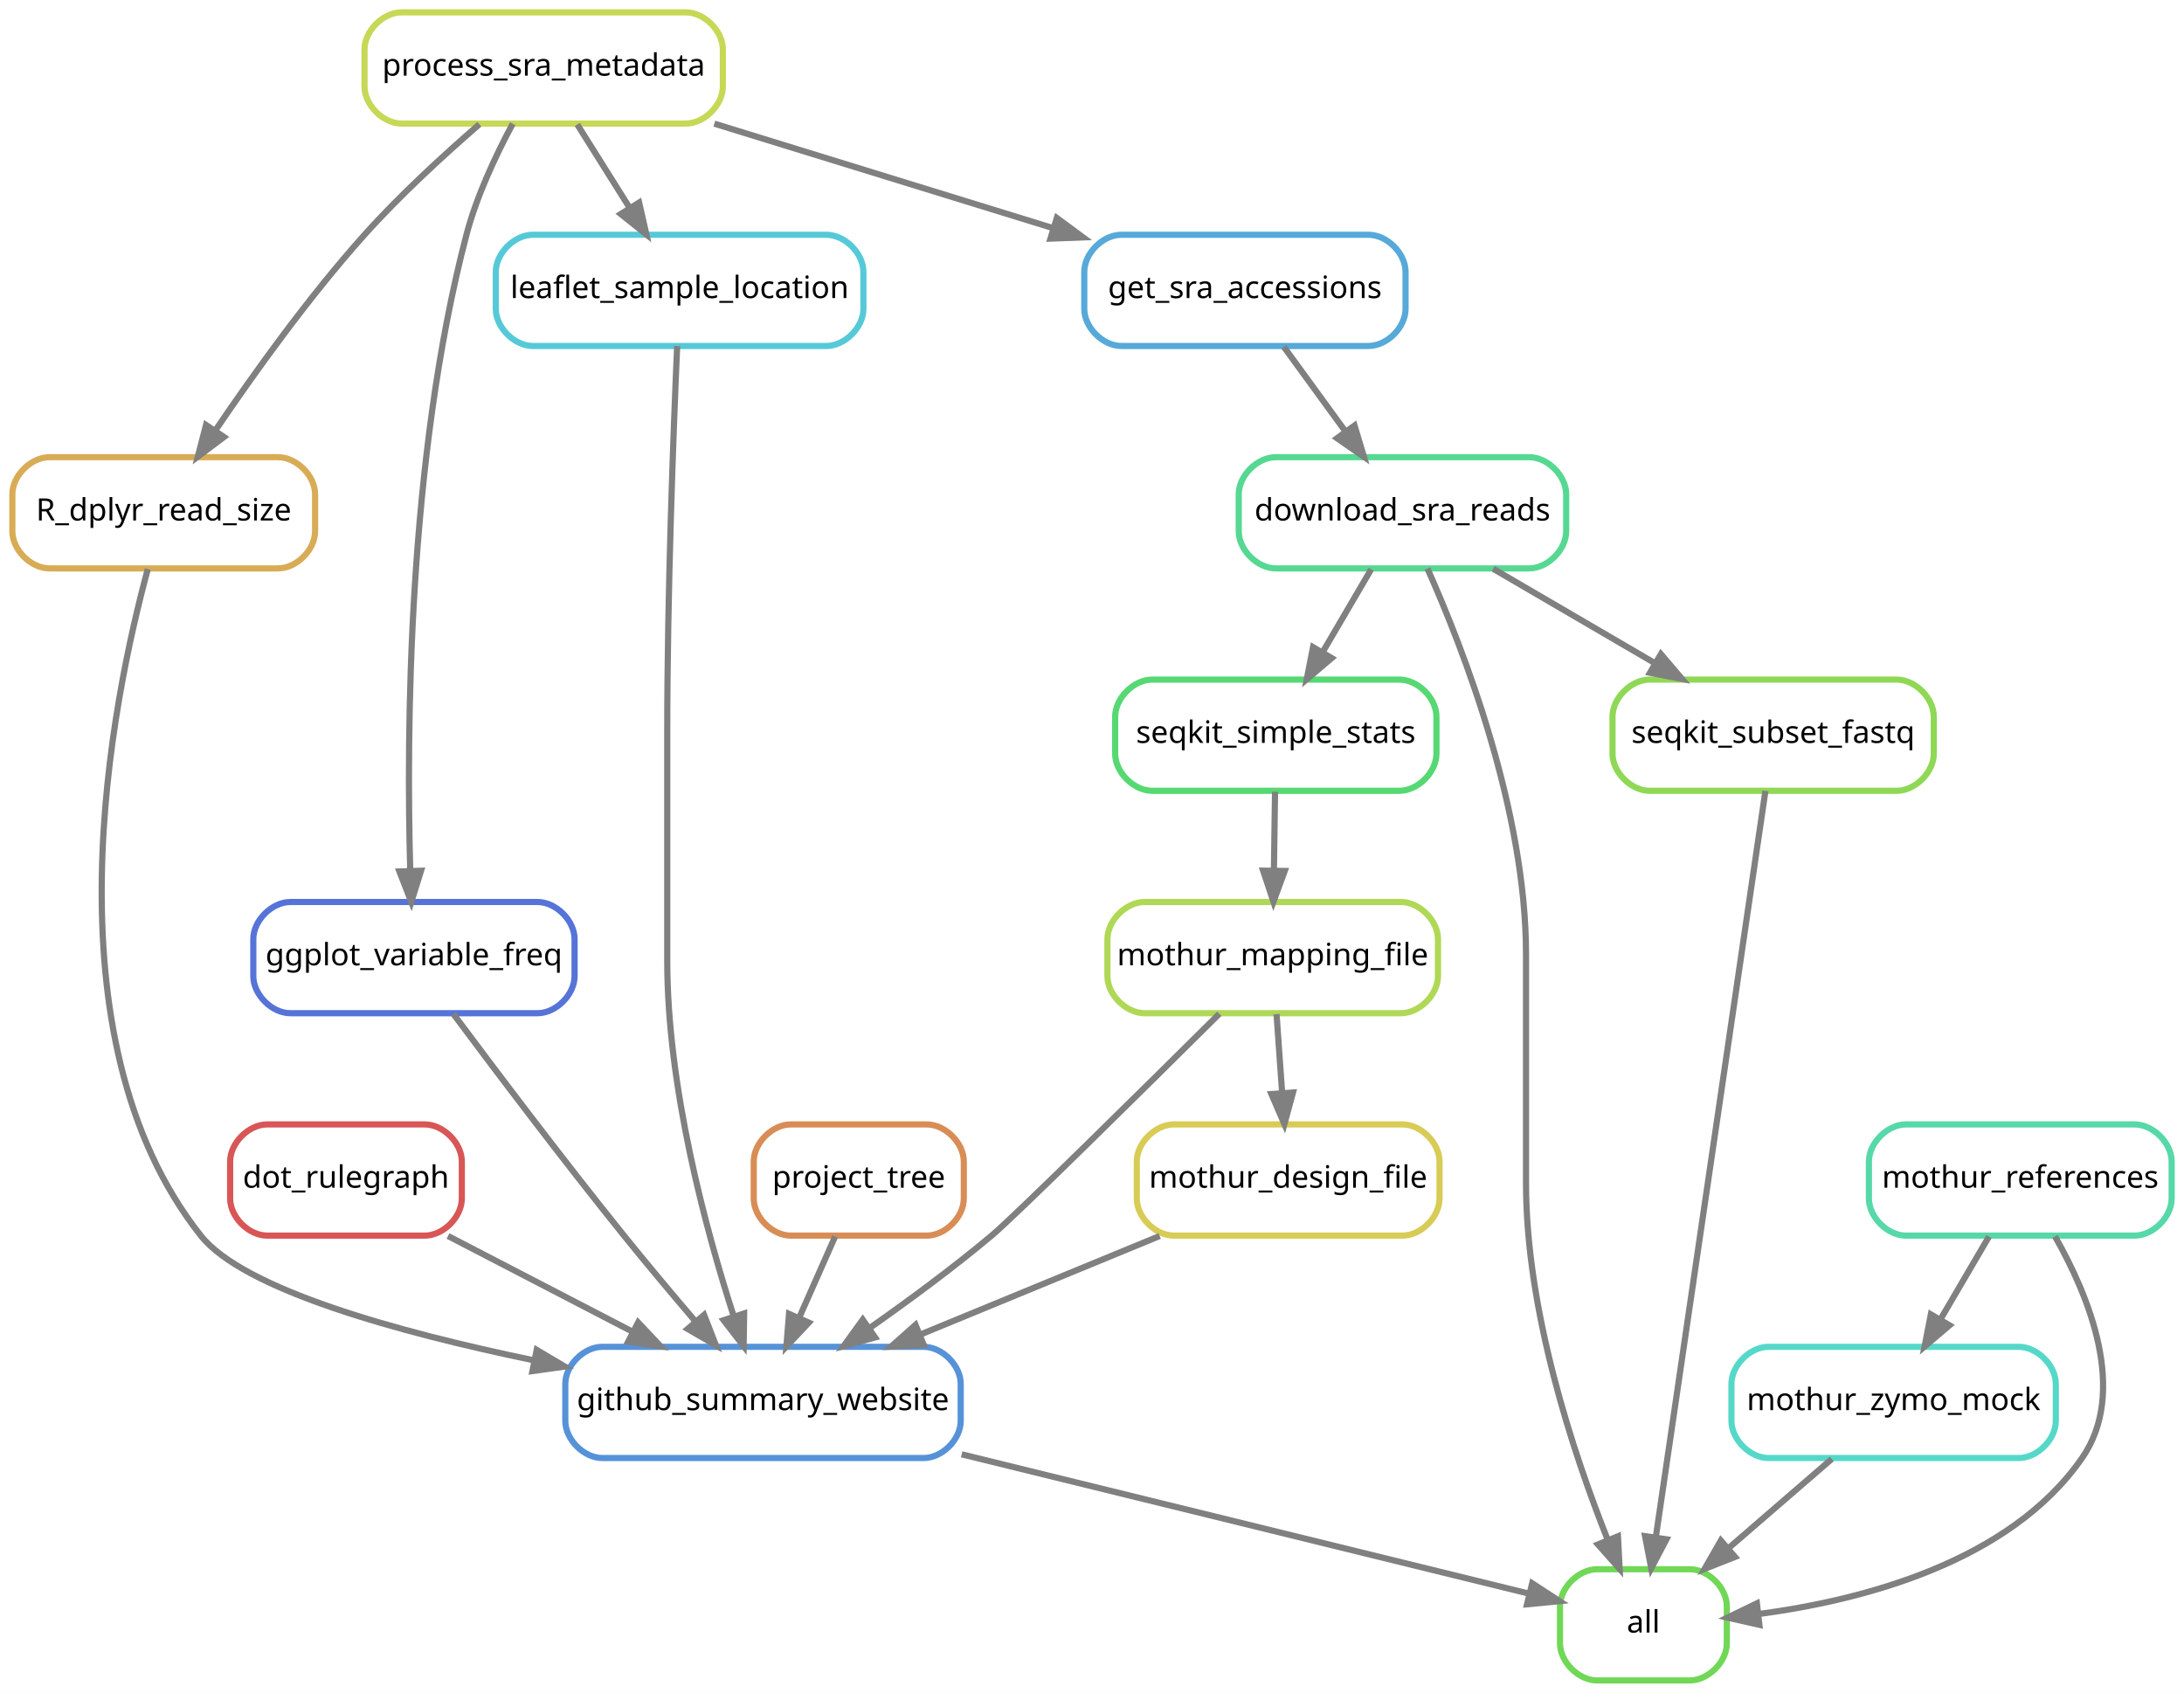
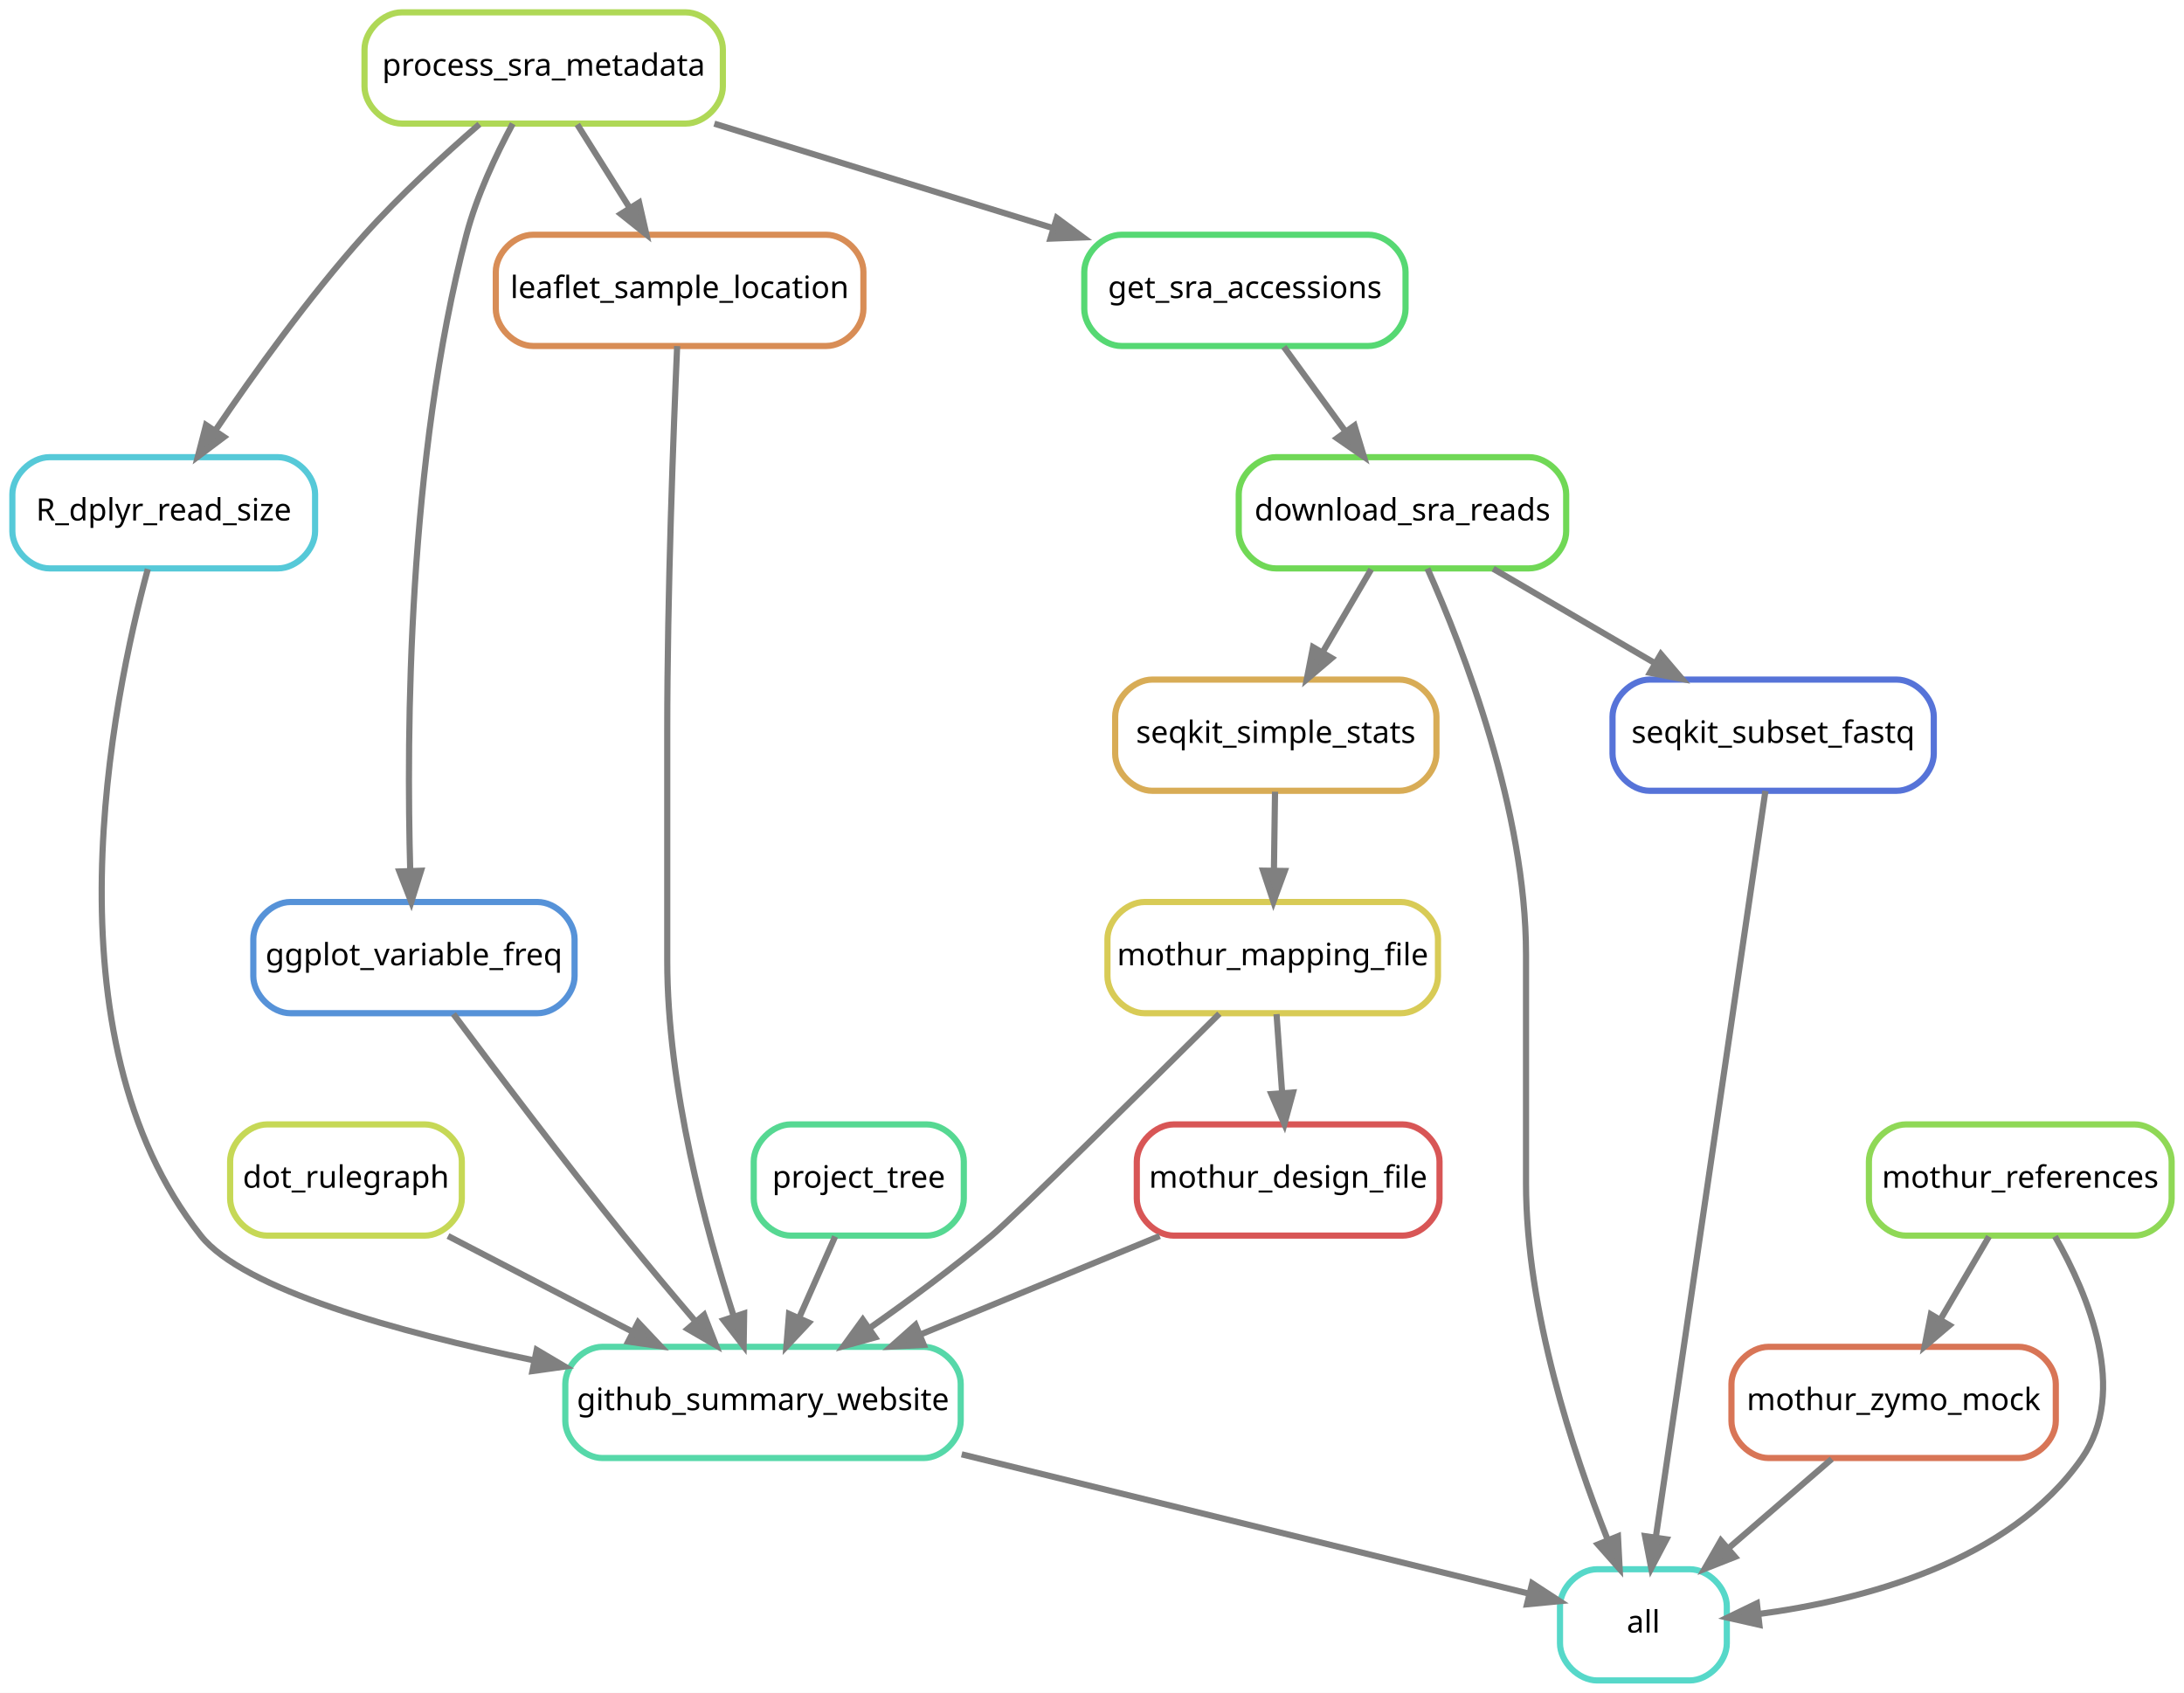
<svg xmlns="http://www.w3.org/2000/svg" width="707pt" height="548pt" viewBox="0.00 0.00 707.00 548.00">
  <g id="graph0" class="graph" transform="scale(1 1) rotate(0) translate(4 544)">
    <polygon fill="white" stroke="none" points="-4,4 -4,-544 703,-544 703,4 -4,4" />
    <g id="node1" class="node">
-       <path fill="none" stroke="#70d856" stroke-width="2" d="M543,-36C543,-36 513,-36 513,-36 507,-36 501,-30 501,-24 501,-24 501,-12 501,-12 501,-6 507,0 513,0 513,0 543,0 543,0 549,0 555,-6 555,-12 555,-12 555,-24 555,-24 555,-30 549,-36 543,-36" />
+       <path fill="none" stroke="#56d8c9" stroke-width="2" d="M543,-36C543,-36 513,-36 513,-36 507,-36 501,-30 501,-24 501,-24 501,-12 501,-12 501,-6 507,0 513,0 513,0 543,0 543,0 549,0 555,-6 555,-12 555,-12 555,-24 555,-24 555,-30 549,-36 543,-36" />
      <text text-anchor="middle" x="528" y="-15.5" font-family="sans" font-size="10.00">all</text>
    </g>
    <g id="node2" class="node">
-       <path fill="none" stroke="#5692d8" stroke-width="2" d="M295,-108C295,-108 191,-108 191,-108 185,-108 179,-102 179,-96 179,-96 179,-84 179,-84 179,-78 185,-72 191,-72 191,-72 295,-72 295,-72 301,-72 307,-78 307,-84 307,-84 307,-96 307,-96 307,-102 301,-108 295,-108" />
+       <path fill="none" stroke="#56d8a9" stroke-width="2" d="M295,-108C295,-108 191,-108 191,-108 185,-108 179,-102 179,-96 179,-96 179,-84 179,-84 179,-78 185,-72 191,-72 191,-72 295,-72 295,-72 301,-72 307,-78 307,-84 307,-84 307,-96 307,-96 307,-102 301,-108 295,-108" />
      <text text-anchor="middle" x="243" y="-87.5" font-family="sans" font-size="10.00">github_summary_website</text>
    </g>
-     <g id="edge5" class="edge">
+     <g id="edge3" class="edge">
      <path fill="none" stroke="grey" stroke-width="2" d="M307.31,-73.2C363.94,-59.3 444.42,-39.53 490.92,-28.11" />
      <polygon fill="grey" stroke="grey" stroke-width="2" points="491.99,-31.45 500.87,-25.66 490.32,-24.65 491.99,-31.45" />
    </g>
    <g id="node3" class="node">
-       <path fill="none" stroke="#d85656" stroke-width="2" d="M133.5,-180C133.5,-180 82.5,-180 82.5,-180 76.5,-180 70.5,-174 70.5,-168 70.5,-168 70.5,-156 70.5,-156 70.5,-150 76.5,-144 82.5,-144 82.5,-144 133.5,-144 133.5,-144 139.5,-144 145.5,-150 145.5,-156 145.5,-156 145.5,-168 145.5,-168 145.5,-174 139.5,-180 133.5,-180" />
+       <path fill="none" stroke="#c6d856" stroke-width="2" d="M133.5,-180C133.5,-180 82.5,-180 82.5,-180 76.5,-180 70.5,-174 70.5,-168 70.5,-168 70.5,-156 70.5,-156 70.5,-150 76.5,-144 82.5,-144 82.5,-144 133.5,-144 133.5,-144 139.5,-144 145.5,-150 145.5,-156 145.5,-156 145.5,-168 145.5,-168 145.5,-174 139.5,-180 133.5,-180" />
      <text text-anchor="middle" x="108" y="-159.5" font-family="sans" font-size="10.00">dot_rulegraph</text>
    </g>
-     <g id="edge6" class="edge">
+     <g id="edge9" class="edge">
      <path fill="none" stroke="grey" stroke-width="2" d="M141.02,-143.88C159.08,-134.51 181.65,-122.81 200.95,-112.8" />
      <polygon fill="grey" stroke="grey" stroke-width="2" points="202.58,-115.9 209.85,-108.19 199.36,-109.69 202.58,-115.9" />
    </g>
    <g id="node4" class="node">
-       <path fill="none" stroke="#5673d8" stroke-width="2" d="M170,-252C170,-252 90,-252 90,-252 84,-252 78,-246 78,-240 78,-240 78,-228 78,-228 78,-222 84,-216 90,-216 90,-216 170,-216 170,-216 176,-216 182,-222 182,-228 182,-228 182,-240 182,-240 182,-246 176,-252 170,-252" />
+       <path fill="none" stroke="#5692d8" stroke-width="2" d="M170,-252C170,-252 90,-252 90,-252 84,-252 78,-246 78,-240 78,-240 78,-228 78,-228 78,-222 84,-216 90,-216 90,-216 170,-216 170,-216 176,-216 182,-222 182,-228 182,-228 182,-240 182,-240 182,-246 176,-252 170,-252" />
      <text text-anchor="middle" x="130" y="-231.5" font-family="sans" font-size="10.00">ggplot_variable_freq</text>
    </g>
    <g id="edge12" class="edge">
      <path fill="none" stroke="grey" stroke-width="2" d="M142.78,-215.74C156.26,-197.65 178.24,-168.53 198,-144 205.42,-134.79 213.76,-124.86 221.22,-116.12" />
      <polygon fill="grey" stroke="grey" stroke-width="2" points="223.92,-118.35 227.77,-108.48 218.6,-113.79 223.92,-118.35" />
    </g>
    <g id="node5" class="node">
-       <path fill="none" stroke="#c6d856" stroke-width="2" d="M218,-540C218,-540 126,-540 126,-540 120,-540 114,-534 114,-528 114,-528 114,-516 114,-516 114,-510 120,-504 126,-504 126,-504 218,-504 218,-504 224,-504 230,-510 230,-516 230,-516 230,-528 230,-528 230,-534 224,-540 218,-540" />
+       <path fill="none" stroke="#afd856" stroke-width="2" d="M218,-540C218,-540 126,-540 126,-540 120,-540 114,-534 114,-528 114,-528 114,-516 114,-516 114,-510 120,-504 126,-504 126,-504 218,-504 218,-504 224,-504 230,-510 230,-516 230,-516 230,-528 230,-528 230,-534 224,-540 218,-540" />
      <text text-anchor="middle" x="172" y="-519.5" font-family="sans" font-size="10.00">process_sra_metadata</text>
    </g>
    <g id="edge13" class="edge">
      <path fill="none" stroke="grey" stroke-width="2" d="M161.98,-503.95C156.56,-493.85 150.31,-480.6 147,-468 127.96,-395.49 127.55,-306.22 128.8,-262.2" />
      <polygon fill="grey" stroke="grey" stroke-width="2" points="132.3,-262.13 129.14,-252.01 125.3,-261.89 132.3,-262.13" />
    </g>
    <g id="node6" class="node">
-       <path fill="none" stroke="#56c9d8" stroke-width="2" d="M263.5,-468C263.5,-468 168.5,-468 168.5,-468 162.5,-468 156.5,-462 156.5,-456 156.5,-456 156.5,-444 156.5,-444 156.5,-438 162.5,-432 168.5,-432 168.5,-432 263.5,-432 263.5,-432 269.5,-432 275.5,-438 275.5,-444 275.5,-444 275.5,-456 275.5,-456 275.5,-462 269.5,-468 263.5,-468" />
+       <path fill="none" stroke="#d88d56" stroke-width="2" d="M263.5,-468C263.5,-468 168.5,-468 168.5,-468 162.5,-468 156.5,-462 156.5,-456 156.5,-456 156.5,-444 156.5,-444 156.5,-438 162.5,-432 168.5,-432 168.5,-432 263.5,-432 263.5,-432 269.5,-432 275.5,-438 275.5,-444 275.5,-444 275.5,-456 275.5,-456 275.5,-462 269.5,-468 263.5,-468" />
      <text text-anchor="middle" x="216" y="-447.5" font-family="sans" font-size="10.00">leaflet_sample_location</text>
    </g>
    <g id="edge14" class="edge">
      <path fill="none" stroke="grey" stroke-width="2" d="M182.88,-503.7C187.99,-495.56 194.2,-485.69 199.84,-476.7" />
      <polygon fill="grey" stroke="grey" stroke-width="2" points="202.89,-478.43 205.25,-468.1 196.96,-474.71 202.89,-478.43" />
    </g>
    <g id="node8" class="node">
-       <path fill="none" stroke="#d8ac56" stroke-width="2" d="M86,-396C86,-396 12,-396 12,-396 6,-396 0,-390 0,-384 0,-384 0,-372 0,-372 0,-366 6,-360 12,-360 12,-360 86,-360 86,-360 92,-360 98,-366 98,-372 98,-372 98,-384 98,-384 98,-390 92,-396 86,-396" />
+       <path fill="none" stroke="#56c9d8" stroke-width="2" d="M86,-396C86,-396 12,-396 12,-396 6,-396 0,-390 0,-384 0,-384 0,-372 0,-372 0,-366 6,-360 12,-360 12,-360 86,-360 86,-360 92,-360 98,-366 98,-372 98,-372 98,-384 98,-384 98,-390 92,-396 86,-396" />
      <text text-anchor="middle" x="49" y="-375.5" font-family="sans" font-size="10.00">R_dplyr_read_size</text>
    </g>
    <g id="edge15" class="edge">
      <path fill="none" stroke="grey" stroke-width="2" d="M151.19,-503.78C139.7,-493.84 125.47,-480.8 114,-468 96,-447.92 78.12,-422.97 65.68,-404.6" />
      <polygon fill="grey" stroke="grey" stroke-width="2" points="68.51,-402.53 60.04,-396.17 62.69,-406.42 68.51,-402.53" />
    </g>
    <g id="node12" class="node">
-       <path fill="none" stroke="#56a9d8" stroke-width="2" d="M439,-468C439,-468 359,-468 359,-468 353,-468 347,-462 347,-456 347,-456 347,-444 347,-444 347,-438 353,-432 359,-432 359,-432 439,-432 439,-432 445,-432 451,-438 451,-444 451,-444 451,-456 451,-456 451,-462 445,-468 439,-468" />
+       <path fill="none" stroke="#56d873" stroke-width="2" d="M439,-468C439,-468 359,-468 359,-468 353,-468 347,-462 347,-456 347,-456 347,-444 347,-444 347,-438 353,-432 359,-432 359,-432 439,-432 439,-432 445,-432 451,-438 451,-444 451,-444 451,-456 451,-456 451,-462 445,-468 439,-468" />
      <text text-anchor="middle" x="399" y="-447.5" font-family="sans" font-size="10.00">get_sra_accessions</text>
    </g>
    <g id="edge19" class="edge">
      <path fill="none" stroke="grey" stroke-width="2" d="M227.24,-503.97C260.33,-493.76 302.47,-480.77 336.74,-470.2" />
      <polygon fill="grey" stroke="grey" stroke-width="2" points="338.11,-473.44 346.64,-467.15 336.05,-466.75 338.11,-473.44" />
    </g>
-     <g id="edge11" class="edge">
+     <g id="edge7" class="edge">
      <path fill="none" stroke="grey" stroke-width="2" d="M215.21,-431.96C214.04,-405.3 212,-352.13 212,-307 212,-307 212,-307 212,-233 212,-192.1 224.43,-146.06 233.55,-117.79" />
      <polygon fill="grey" stroke="grey" stroke-width="2" points="236.89,-118.82 236.73,-108.22 230.25,-116.61 236.89,-118.82" />
    </g>
    <g id="node7" class="node">
-       <path fill="none" stroke="#d88d56" stroke-width="2" d="M296,-180C296,-180 252,-180 252,-180 246,-180 240,-174 240,-168 240,-168 240,-156 240,-156 240,-150 246,-144 252,-144 252,-144 296,-144 296,-144 302,-144 308,-150 308,-156 308,-156 308,-168 308,-168 308,-174 302,-180 296,-180" />
+       <path fill="none" stroke="#56d892" stroke-width="2" d="M296,-180C296,-180 252,-180 252,-180 246,-180 240,-174 240,-168 240,-168 240,-156 240,-156 240,-150 246,-144 252,-144 252,-144 296,-144 296,-144 302,-144 308,-150 308,-156 308,-156 308,-168 308,-168 308,-174 302,-180 296,-180" />
      <text text-anchor="middle" x="274" y="-159.5" font-family="sans" font-size="10.00">project_tree</text>
    </g>
-     <g id="edge7" class="edge">
+     <g id="edge10" class="edge">
      <path fill="none" stroke="grey" stroke-width="2" d="M266.34,-143.7C262.81,-135.73 258.54,-126.1 254.63,-117.26" />
      <polygon fill="grey" stroke="grey" stroke-width="2" points="257.82,-115.83 250.57,-108.1 251.42,-118.67 257.82,-115.83" />
    </g>
-     <g id="edge8" class="edge">
+     <g id="edge11" class="edge">
      <path fill="none" stroke="grey" stroke-width="2" d="M43.85,-359.78C32.44,-317.74 9.85,-208.64 61,-144 74.81,-126.55 124.84,-112.74 168.96,-103.6" />
      <polygon fill="grey" stroke="grey" stroke-width="2" points="169.74,-107.01 178.85,-101.61 168.36,-100.15 169.74,-107.01" />
    </g>
    <g id="node9" class="node">
-       <path fill="none" stroke="#afd856" stroke-width="2" d="M449.5,-252C449.5,-252 366.5,-252 366.5,-252 360.5,-252 354.5,-246 354.5,-240 354.5,-240 354.5,-228 354.5,-228 354.5,-222 360.5,-216 366.5,-216 366.5,-216 449.5,-216 449.5,-216 455.5,-216 461.5,-222 461.5,-228 461.5,-228 461.5,-240 461.5,-240 461.5,-246 455.5,-252 449.5,-252" />
+       <path fill="none" stroke="#d8cb56" stroke-width="2" d="M449.5,-252C449.5,-252 366.5,-252 366.5,-252 360.5,-252 354.5,-246 354.5,-240 354.5,-240 354.5,-228 354.5,-228 354.5,-222 360.5,-216 366.5,-216 366.5,-216 449.5,-216 449.5,-216 455.5,-216 461.5,-222 461.5,-228 461.5,-228 461.5,-240 461.5,-240 461.5,-246 455.5,-252 449.5,-252" />
      <text text-anchor="middle" x="408" y="-231.5" font-family="sans" font-size="10.00">mothur_mapping_file</text>
    </g>
-     <g id="edge10" class="edge">
+     <g id="edge8" class="edge">
      <path fill="none" stroke="grey" stroke-width="2" d="M390.72,-215.82C366.51,-191.79 324.62,-150.39 317,-144 304.6,-133.6 290.29,-123.05 277.57,-114.12" />
      <polygon fill="grey" stroke="grey" stroke-width="2" points="279.28,-111.04 269.07,-108.22 275.29,-116.8 279.28,-111.04" />
    </g>
    <g id="node13" class="node">
-       <path fill="none" stroke="#d8cb56" stroke-width="2" d="M450,-180C450,-180 376,-180 376,-180 370,-180 364,-174 364,-168 364,-168 364,-156 364,-156 364,-150 370,-144 376,-144 376,-144 450,-144 450,-144 456,-144 462,-150 462,-156 462,-156 462,-168 462,-168 462,-174 456,-180 450,-180" />
+       <path fill="none" stroke="#d85656" stroke-width="2" d="M450,-180C450,-180 376,-180 376,-180 370,-180 364,-174 364,-168 364,-168 364,-156 364,-156 364,-150 370,-144 376,-144 376,-144 450,-144 450,-144 456,-144 462,-150 462,-156 462,-156 462,-168 462,-168 462,-174 456,-180 450,-180" />
      <text text-anchor="middle" x="413" y="-159.5" font-family="sans" font-size="10.00">mothur_design_file</text>
    </g>
    <g id="edge20" class="edge">
      <path fill="none" stroke="grey" stroke-width="2" d="M409.24,-215.7C409.79,-207.98 410.45,-198.71 411.06,-190.11" />
      <polygon fill="grey" stroke="grey" stroke-width="2" points="414.56,-190.33 411.78,-180.1 407.57,-189.83 414.56,-190.33" />
    </g>
    <g id="node10" class="node">
-       <path fill="none" stroke="#56d873" stroke-width="2" d="M449,-324C449,-324 369,-324 369,-324 363,-324 357,-318 357,-312 357,-312 357,-300 357,-300 357,-294 363,-288 369,-288 369,-288 449,-288 449,-288 455,-288 461,-294 461,-300 461,-300 461,-312 461,-312 461,-318 455,-324 449,-324" />
+       <path fill="none" stroke="#d8ac56" stroke-width="2" d="M449,-324C449,-324 369,-324 369,-324 363,-324 357,-318 357,-312 357,-312 357,-300 357,-300 357,-294 363,-288 369,-288 369,-288 449,-288 449,-288 455,-288 461,-294 461,-300 461,-300 461,-312 461,-312 461,-318 455,-324 449,-324" />
      <text text-anchor="middle" x="409" y="-303.5" font-family="sans" font-size="10.00">seqkit_simple_stats</text>
    </g>
    <g id="edge16" class="edge">
      <path fill="none" stroke="grey" stroke-width="2" d="M408.75,-287.7C408.64,-279.98 408.51,-270.71 408.39,-262.11" />
      <polygon fill="grey" stroke="grey" stroke-width="2" points="411.89,-262.05 408.24,-252.1 404.89,-262.15 411.89,-262.05" />
    </g>
    <g id="node11" class="node">
-       <path fill="none" stroke="#56d892" stroke-width="2" d="M491,-396C491,-396 409,-396 409,-396 403,-396 397,-390 397,-384 397,-384 397,-372 397,-372 397,-366 403,-360 409,-360 409,-360 491,-360 491,-360 497,-360 503,-366 503,-372 503,-372 503,-384 503,-384 503,-390 497,-396 491,-396" />
+       <path fill="none" stroke="#70d856" stroke-width="2" d="M491,-396C491,-396 409,-396 409,-396 403,-396 397,-390 397,-384 397,-384 397,-372 397,-372 397,-366 403,-360 409,-360 409,-360 491,-360 491,-360 497,-360 503,-366 503,-372 503,-372 503,-384 503,-384 503,-390 497,-396 491,-396" />
      <text text-anchor="middle" x="450" y="-375.5" font-family="sans" font-size="10.00">download_sra_reads</text>
    </g>
    <g id="edge4" class="edge">
      <path fill="none" stroke="grey" stroke-width="2" d="M458.09,-359.95C469.78,-333.72 490,-281.61 490,-235 490,-235 490,-235 490,-161 490,-119.63 505.23,-73.72 516.41,-45.61" />
      <polygon fill="grey" stroke="grey" stroke-width="2" points="519.76,-46.67 520.31,-36.09 513.28,-44.02 519.76,-46.67" />
    </g>
    <g id="edge17" class="edge">
      <path fill="none" stroke="grey" stroke-width="2" d="M439.87,-359.7C435.15,-351.64 429.44,-341.89 424.22,-332.98" />
      <polygon fill="grey" stroke="grey" stroke-width="2" points="427.09,-330.96 419.02,-324.1 421.05,-334.5 427.09,-330.96" />
    </g>
    <g id="node14" class="node">
-       <path fill="none" stroke="#8fd856" stroke-width="2" d="M610,-324C610,-324 530,-324 530,-324 524,-324 518,-318 518,-312 518,-312 518,-300 518,-300 518,-294 524,-288 530,-288 530,-288 610,-288 610,-288 616,-288 622,-294 622,-300 622,-300 622,-312 622,-312 622,-318 616,-324 610,-324" />
+       <path fill="none" stroke="#5673d8" stroke-width="2" d="M610,-324C610,-324 530,-324 530,-324 524,-324 518,-318 518,-312 518,-312 518,-300 518,-300 518,-294 524,-288 530,-288 530,-288 610,-288 610,-288 616,-288 622,-294 622,-300 622,-300 622,-312 622,-312 622,-318 616,-324 610,-324" />
      <text text-anchor="middle" x="570" y="-303.5" font-family="sans" font-size="10.00">seqkit_subset_fastq</text>
    </g>
    <g id="edge21" class="edge">
      <path fill="none" stroke="grey" stroke-width="2" d="M479.36,-359.88C495.05,-350.72 514.56,-339.34 531.45,-329.48" />
      <polygon fill="grey" stroke="grey" stroke-width="2" points="533.66,-332.25 540.53,-324.19 530.13,-326.21 533.66,-332.25" />
    </g>
    <g id="edge18" class="edge">
      <path fill="none" stroke="grey" stroke-width="2" d="M411.61,-431.7C417.6,-423.47 424.88,-413.48 431.48,-404.42" />
      <polygon fill="grey" stroke="grey" stroke-width="2" points="434.48,-406.25 437.54,-396.1 428.82,-402.13 434.48,-406.25" />
    </g>
-     <g id="edge9" class="edge">
+     <g id="edge6" class="edge">
      <path fill="none" stroke="grey" stroke-width="2" d="M371.41,-143.88C347.97,-134.22 318.5,-122.09 293.7,-111.88" />
      <polygon fill="grey" stroke="grey" stroke-width="2" points="295.03,-108.64 284.45,-108.07 292.37,-115.11 295.03,-108.64" />
    </g>
-     <g id="edge1" class="edge">
+     <g id="edge5" class="edge">
      <path fill="none" stroke="grey" stroke-width="2" d="M567.5,-287.97C560.48,-240.19 540.57,-104.62 532,-46.27" />
      <polygon fill="grey" stroke="grey" stroke-width="2" points="535.46,-45.69 530.54,-36.31 528.53,-46.71 535.46,-45.69" />
    </g>
    <g id="node15" class="node">
-       <path fill="none" stroke="#56d8a9" stroke-width="2" d="M687,-180C687,-180 613,-180 613,-180 607,-180 601,-174 601,-168 601,-168 601,-156 601,-156 601,-150 607,-144 613,-144 613,-144 687,-144 687,-144 693,-144 699,-150 699,-156 699,-156 699,-168 699,-168 699,-174 693,-180 687,-180" />
+       <path fill="none" stroke="#8fd856" stroke-width="2" d="M687,-180C687,-180 613,-180 613,-180 607,-180 601,-174 601,-168 601,-168 601,-156 601,-156 601,-150 607,-144 613,-144 613,-144 687,-144 687,-144 693,-144 699,-150 699,-156 699,-156 699,-168 699,-168 699,-174 693,-180 687,-180" />
      <text text-anchor="middle" x="650" y="-159.5" font-family="sans" font-size="10.00">mothur_references</text>
    </g>
    <g id="edge2" class="edge">
      <path fill="none" stroke="grey" stroke-width="2" d="M661.24,-143.74C672.13,-124.61 684.99,-93.6 670,-72 646.54,-38.21 598.78,-25.92 565.15,-21.48" />
      <polygon fill="grey" stroke="grey" stroke-width="2" points="565.54,-18 555.21,-20.34 564.74,-24.96 565.54,-18" />
    </g>
    <g id="node16" class="node">
-       <path fill="none" stroke="#56d8c9" stroke-width="2" d="M649.5,-108C649.5,-108 568.5,-108 568.5,-108 562.5,-108 556.5,-102 556.5,-96 556.5,-96 556.5,-84 556.5,-84 556.5,-78 562.5,-72 568.5,-72 568.5,-72 649.5,-72 649.5,-72 655.5,-72 661.5,-78 661.5,-84 661.5,-84 661.5,-96 661.5,-96 661.5,-102 655.5,-108 649.5,-108" />
+       <path fill="none" stroke="#d87556" stroke-width="2" d="M649.5,-108C649.5,-108 568.5,-108 568.5,-108 562.5,-108 556.5,-102 556.5,-96 556.5,-96 556.5,-84 556.5,-84 556.5,-78 562.5,-72 568.5,-72 568.5,-72 649.5,-72 649.5,-72 655.5,-72 661.5,-78 661.5,-84 661.5,-84 661.5,-96 661.5,-96 661.5,-102 655.5,-108 649.5,-108" />
      <text text-anchor="middle" x="609" y="-87.5" font-family="sans" font-size="10.00">mothur_zymo_mock</text>
    </g>
    <g id="edge22" class="edge">
      <path fill="none" stroke="grey" stroke-width="2" d="M639.87,-143.7C635.15,-135.64 629.44,-125.89 624.22,-116.98" />
      <polygon fill="grey" stroke="grey" stroke-width="2" points="627.09,-114.96 619.02,-108.1 621.05,-118.5 627.09,-114.96" />
    </g>
-     <g id="edge3" class="edge">
+     <g id="edge1" class="edge">
      <path fill="none" stroke="grey" stroke-width="2" d="M588.98,-71.7C578.87,-62.97 566.46,-52.24 555.48,-42.75" />
      <polygon fill="grey" stroke="grey" stroke-width="2" points="557.65,-39.99 547.79,-36.1 553.07,-45.29 557.65,-39.99" />
    </g>
  </g>
</svg>
